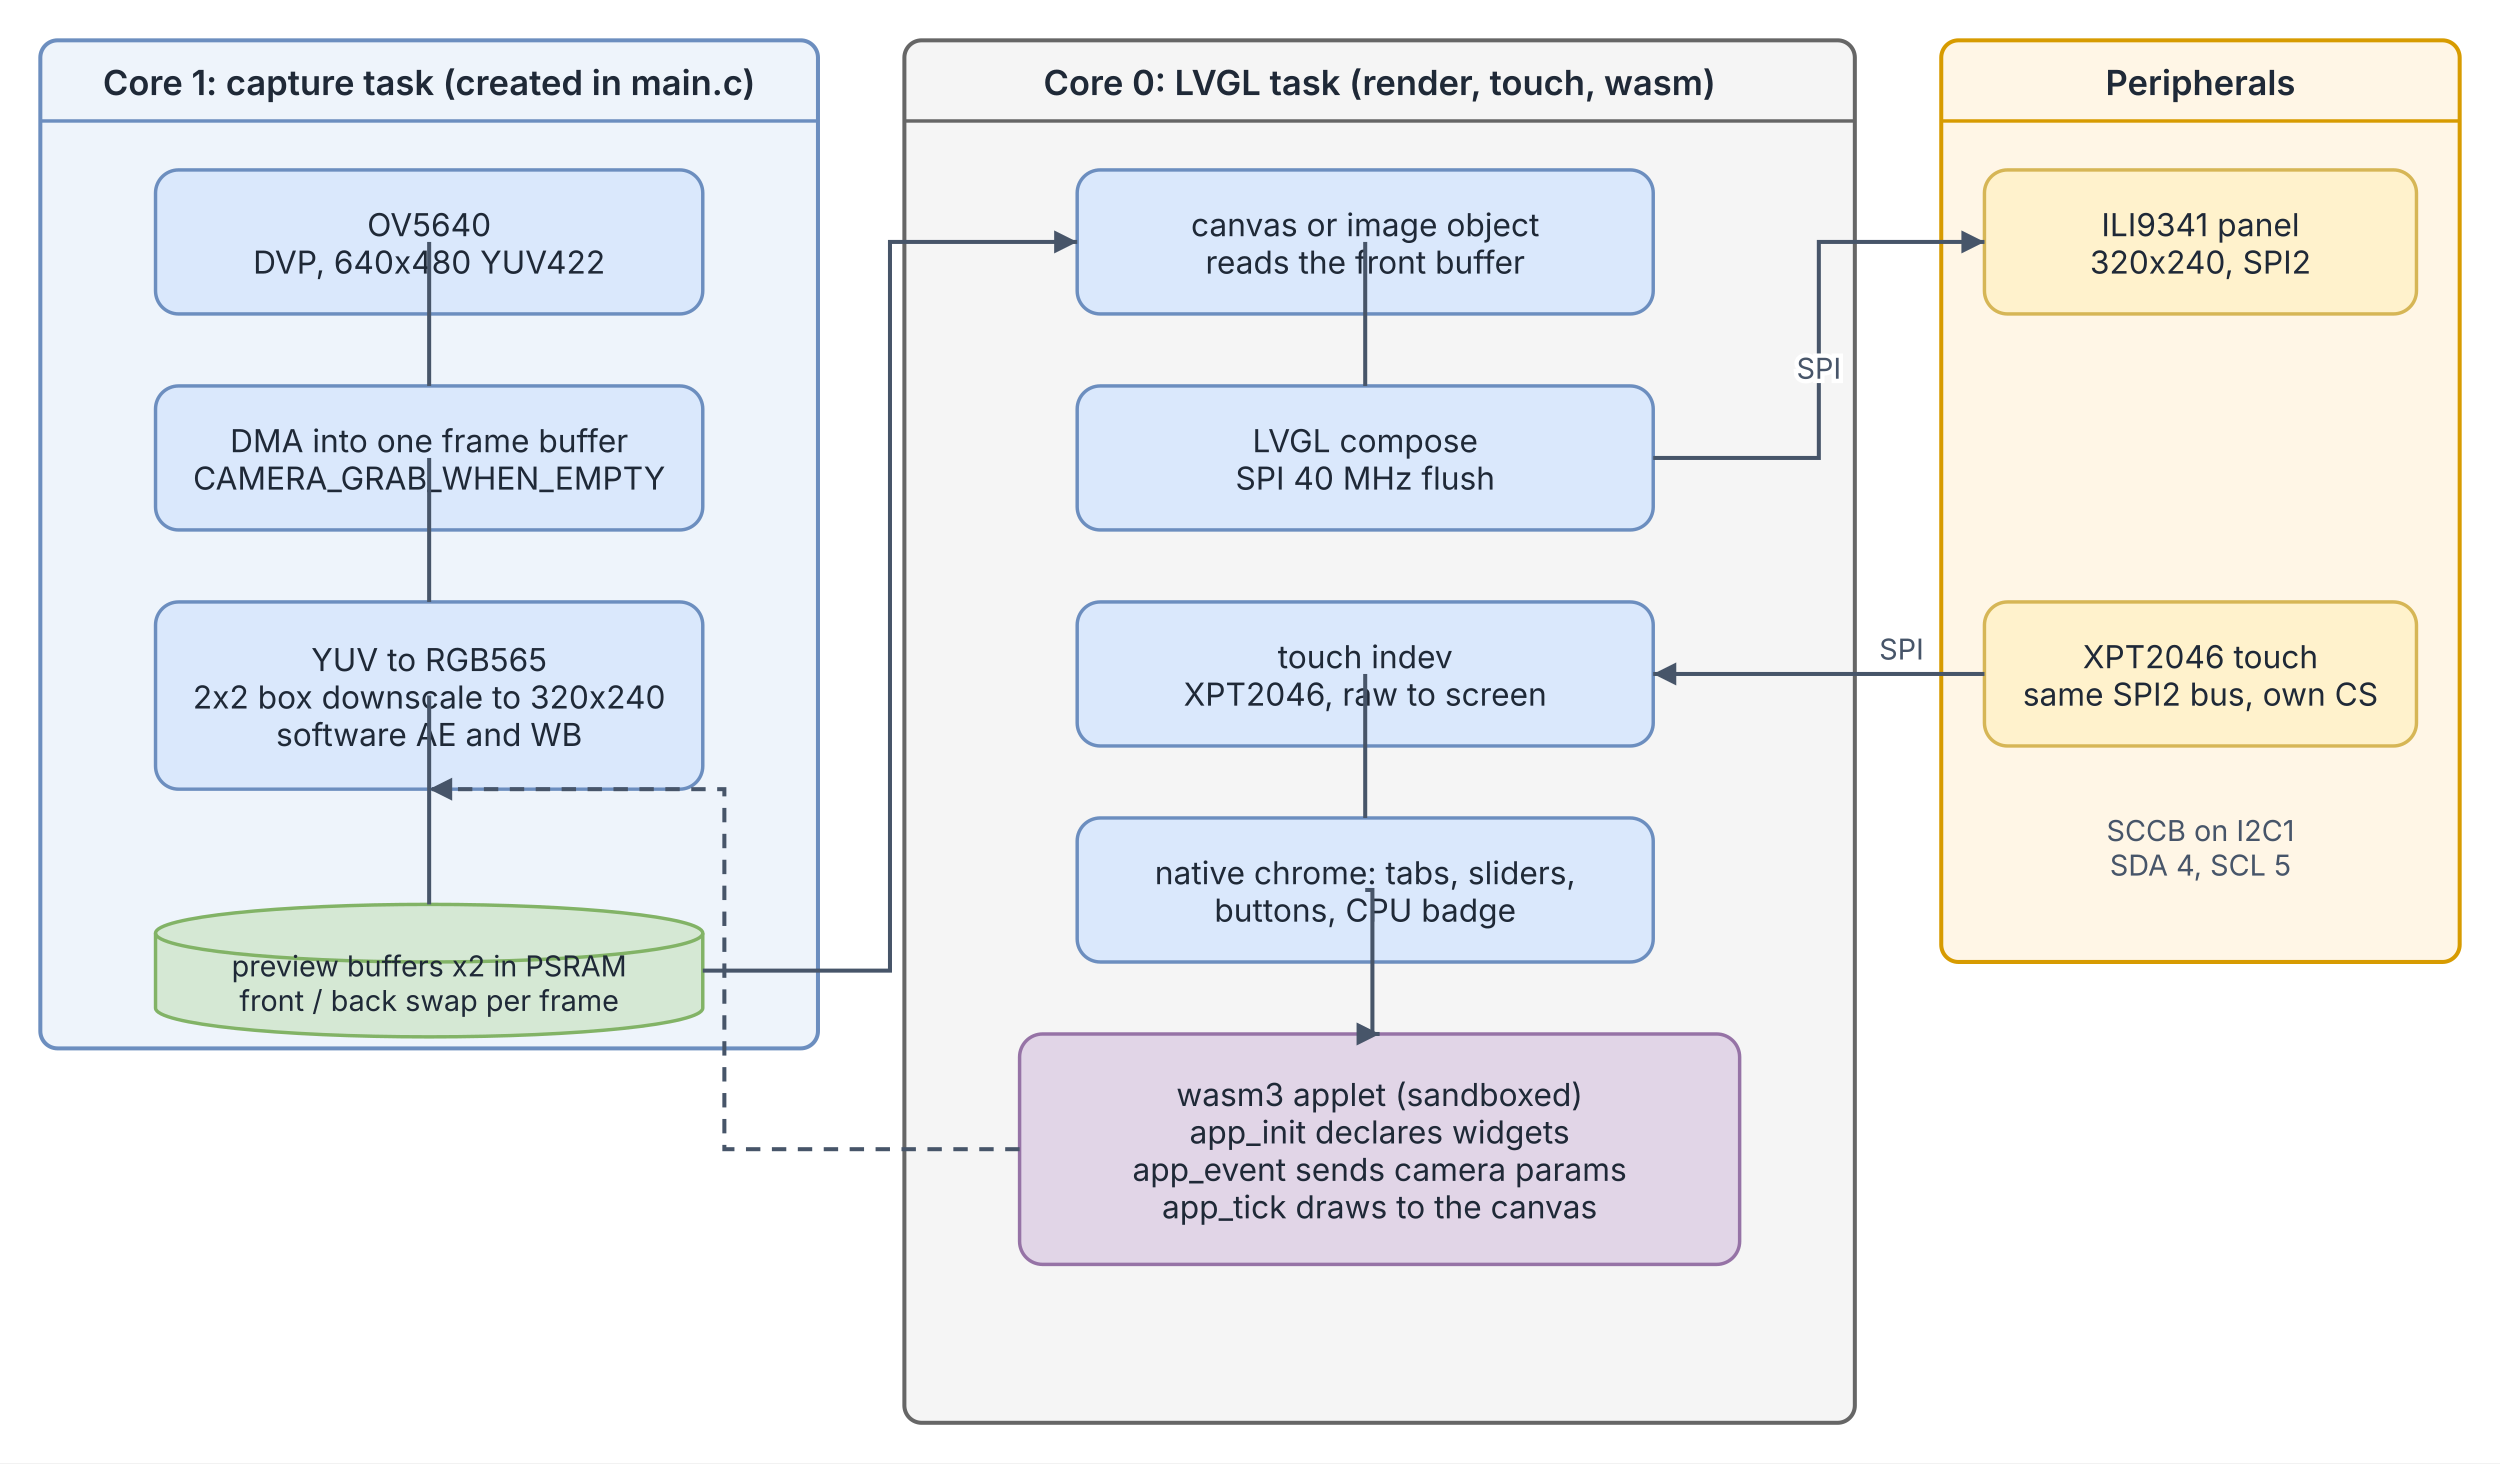
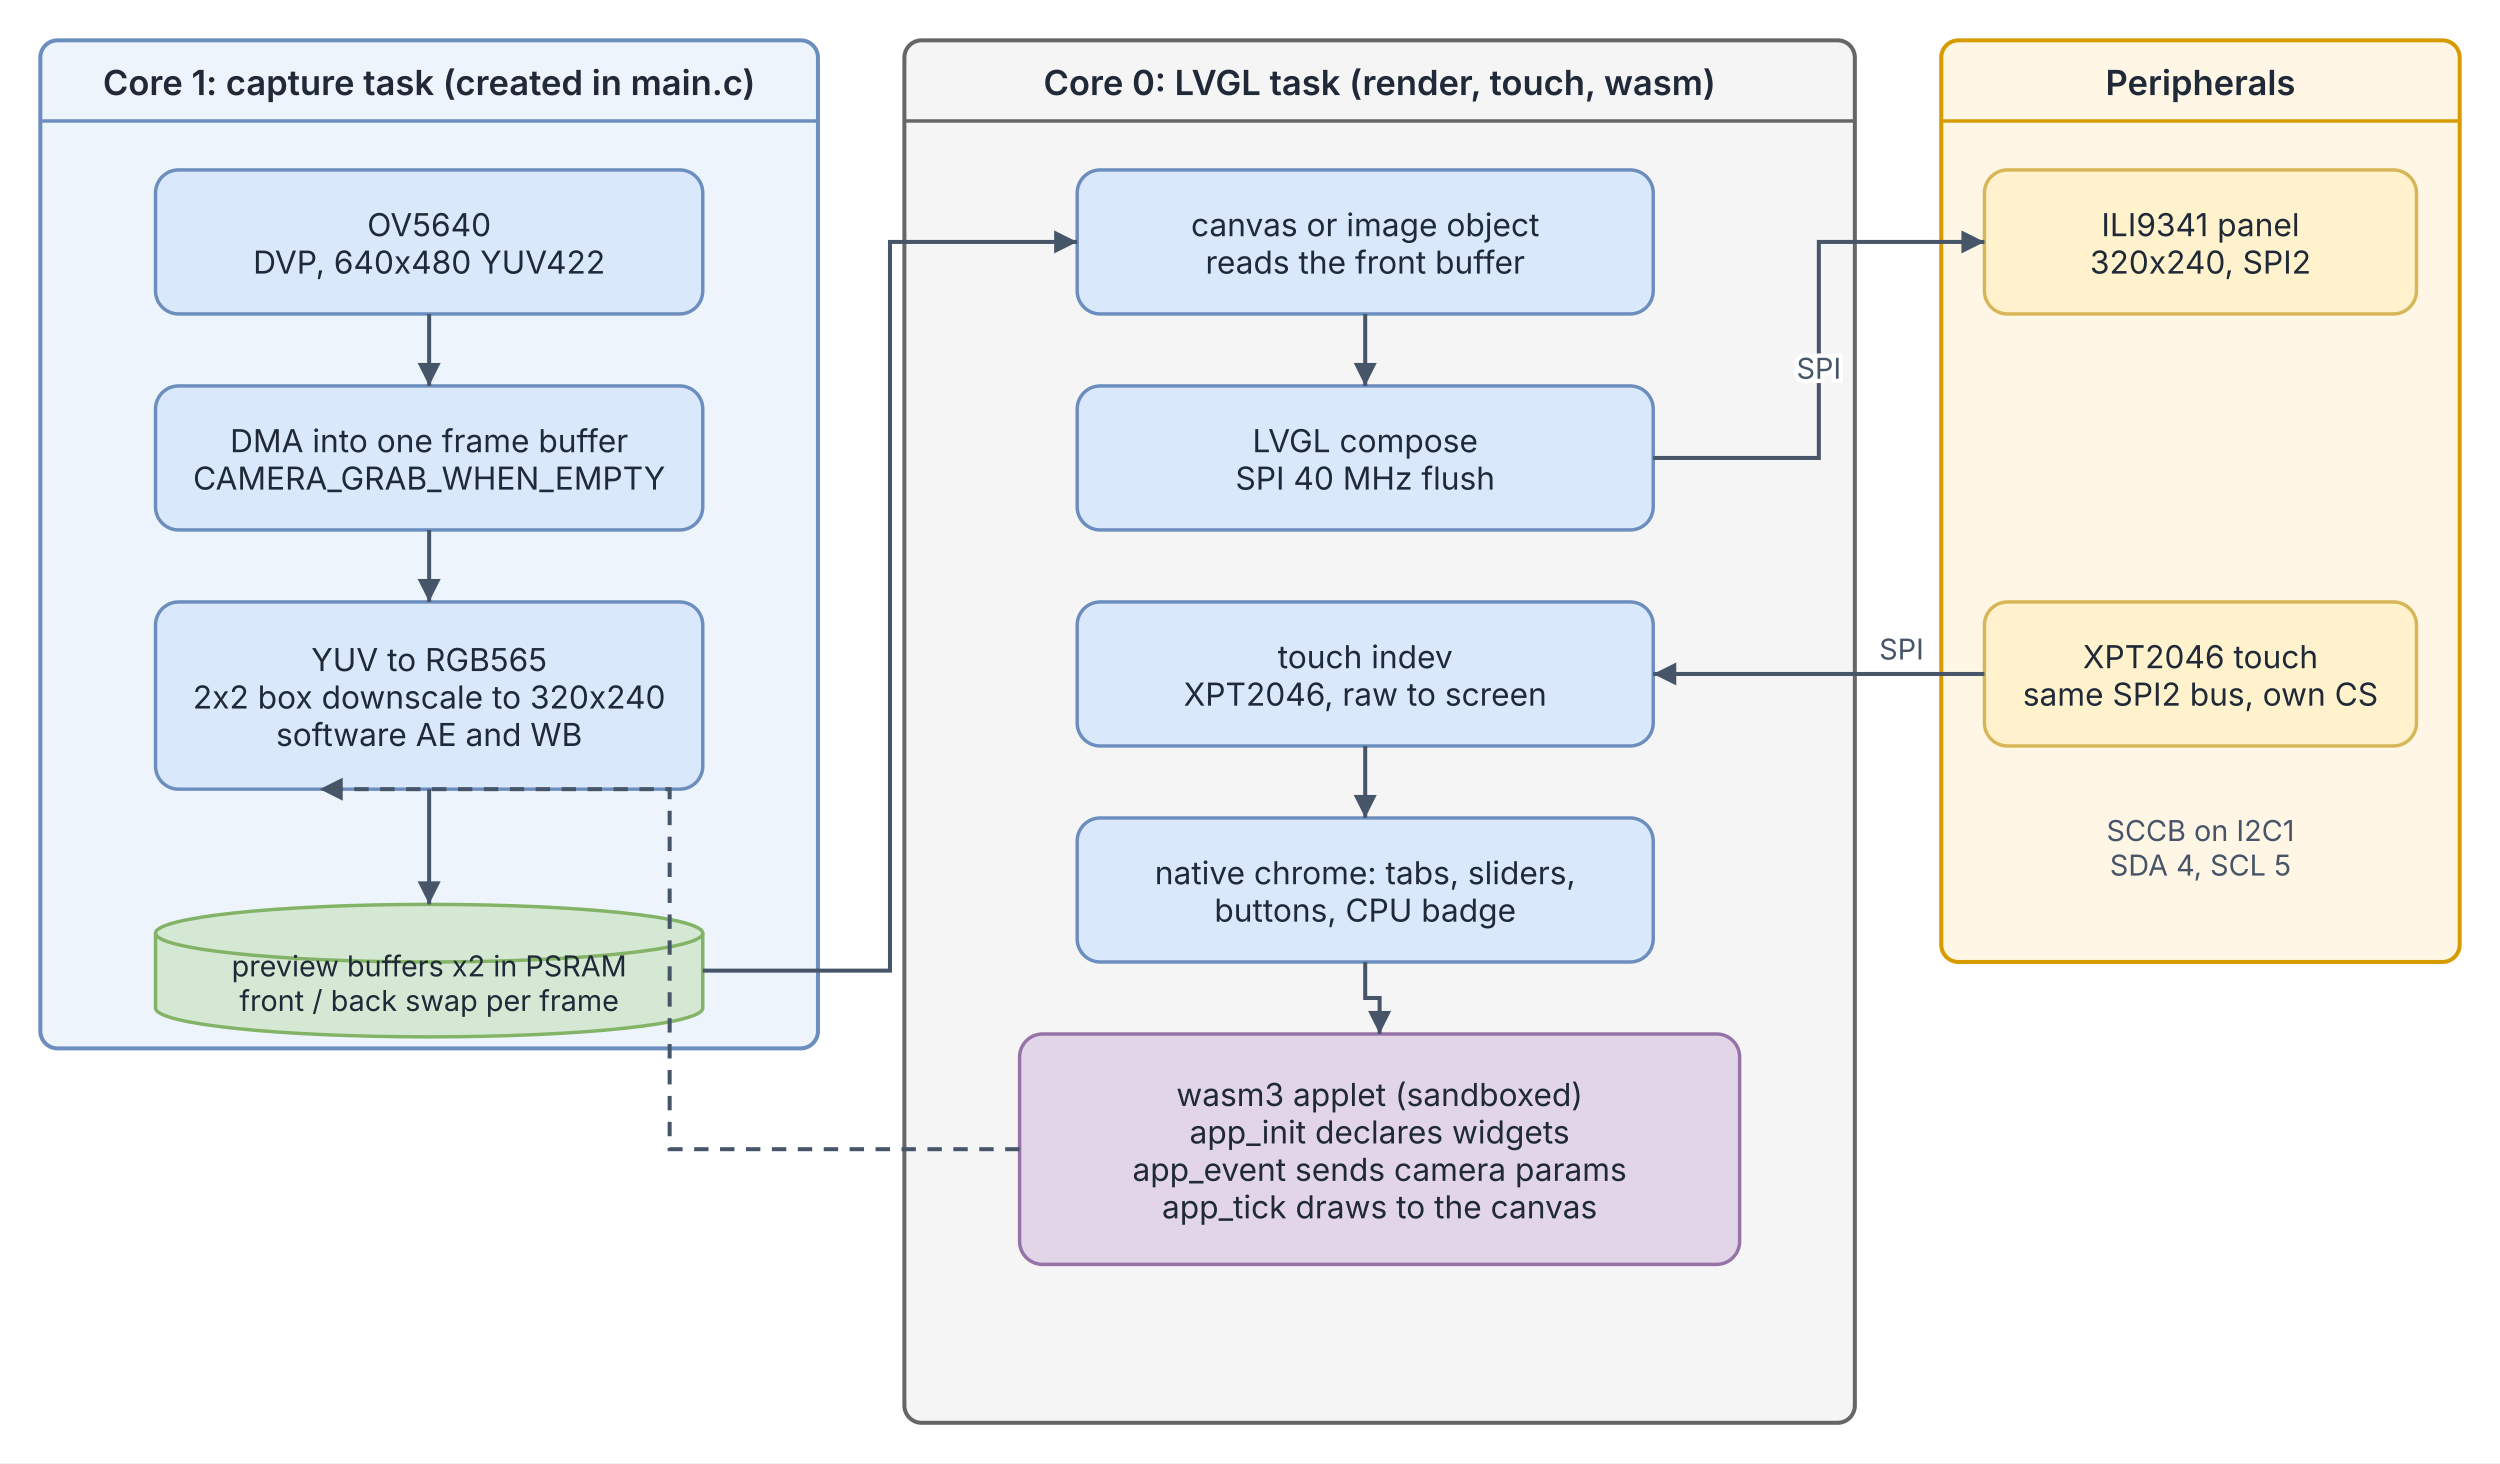
<svg xmlns="http://www.w3.org/2000/svg" width="868" height="508" viewBox="0 0 868 508">
  <rect width="868" height="508" fill="#ffffff" />
  <g transform="translate(-16.0,-26.0)">
    <rect x="30.0" y="40.0" width="270.0" height="350.0" rx="6" fill="#eef4fb" stroke="#6c8ebf" stroke-width="1.4" />
    <path d="M30.0,68.0 h270.0" stroke="#6c8ebf" stroke-width="1.2" />
    <text x="165.0" y="59.0" font-family="Inter, 'Segoe UI', system-ui, sans-serif" font-size="12" font-weight="600" fill="#1f2937" text-anchor="middle">Core 1: capture task (created in main.c)</text>
    <rect x="330.0" y="40.0" width="330.0" height="480.0" rx="6" fill="#f5f5f5" stroke="#666666" stroke-width="1.4" />
    <path d="M330.0,68.0 h330.0" stroke="#666666" stroke-width="1.2" />
    <text x="495.0" y="59.0" font-family="Inter, 'Segoe UI', system-ui, sans-serif" font-size="12" font-weight="600" fill="#1f2937" text-anchor="middle">Core 0: LVGL task (render, touch, wasm)</text>
    <rect x="690.0" y="40.0" width="180.0" height="320.0" rx="6" fill="#fff6e6" stroke="#d79b00" stroke-width="1.4" />
    <path d="M690.0,68.0 h180.0" stroke="#d79b00" stroke-width="1.2" />
    <text x="780.0" y="59.0" font-family="Inter, 'Segoe UI', system-ui, sans-serif" font-size="12" font-weight="600" fill="#1f2937" text-anchor="middle">Peripherals</text>
    <rect x="70.0" y="85.0" width="190.0" height="50.0" rx="8" fill="#dae8fc" stroke="#6c8ebf" stroke-width="1.2" />
    <text x="165.0" y="108.0" font-family="Inter, 'Segoe UI', system-ui, sans-serif" font-size="11" font-weight="400" fill="#1f2937" text-anchor="middle">OV5640</text>
    <text x="165.0" y="121.0" font-family="Inter, 'Segoe UI', system-ui, sans-serif" font-size="11" font-weight="400" fill="#1f2937" text-anchor="middle">DVP, 640x480 YUV422</text>
    <rect x="70.0" y="160.0" width="190.0" height="50.0" rx="8" fill="#dae8fc" stroke="#6c8ebf" stroke-width="1.2" />
    <text x="165.0" y="183.0" font-family="Inter, 'Segoe UI', system-ui, sans-serif" font-size="11" font-weight="400" fill="#1f2937" text-anchor="middle">DMA into one frame buffer</text>
    <text x="165.0" y="196.0" font-family="Inter, 'Segoe UI', system-ui, sans-serif" font-size="11" font-weight="400" fill="#1f2937" text-anchor="middle">CAMERA_GRAB_WHEN_EMPTY</text>
    <rect x="70.0" y="235.0" width="190.0" height="65.0" rx="8" fill="#dae8fc" stroke="#6c8ebf" stroke-width="1.2" />
    <text x="165.0" y="259.0" font-family="Inter, 'Segoe UI', system-ui, sans-serif" font-size="11" font-weight="400" fill="#1f2937" text-anchor="middle">YUV to RGB565</text>
    <text x="165.0" y="272.0" font-family="Inter, 'Segoe UI', system-ui, sans-serif" font-size="11" font-weight="400" fill="#1f2937" text-anchor="middle">2x2 box downscale to 320x240</text>
    <text x="165.0" y="285.0" font-family="Inter, 'Segoe UI', system-ui, sans-serif" font-size="11" font-weight="400" fill="#1f2937" text-anchor="middle">software AE and WB</text>
    <path d="M70.0,350.0 a95.0,10.0 0 0 1 190.0,0 v26.0 a95.0,10.0 0 0 1 -190.0,0 z" fill="#d5e8d4" stroke="#82b366" stroke-width="1.2" />
    <path d="M70.0,350.0 a95.0,10.0 0 0 0 190.0,0" fill="none" stroke="#82b366" stroke-width="1.2" />
    <text x="165.0" y="365.0" font-family="Inter, 'Segoe UI', system-ui, sans-serif" font-size="10" font-weight="400" fill="#1f2937" text-anchor="middle">preview buffers x2 in PSRAM</text>
    <text x="165.0" y="377.0" font-family="Inter, 'Segoe UI', system-ui, sans-serif" font-size="10" font-weight="400" fill="#1f2937" text-anchor="middle">front / back swap per frame</text>
    <rect x="390.0" y="85.0" width="200.0" height="50.0" rx="8" fill="#dae8fc" stroke="#6c8ebf" stroke-width="1.2" />
    <text x="490.0" y="108.0" font-family="Inter, 'Segoe UI', system-ui, sans-serif" font-size="11" font-weight="400" fill="#1f2937" text-anchor="middle">canvas or image object</text>
    <text x="490.0" y="121.0" font-family="Inter, 'Segoe UI', system-ui, sans-serif" font-size="11" font-weight="400" fill="#1f2937" text-anchor="middle">reads the front buffer</text>
    <rect x="390.0" y="160.0" width="200.0" height="50.0" rx="8" fill="#dae8fc" stroke="#6c8ebf" stroke-width="1.2" />
    <text x="490.0" y="183.0" font-family="Inter, 'Segoe UI', system-ui, sans-serif" font-size="11" font-weight="400" fill="#1f2937" text-anchor="middle">LVGL compose</text>
    <text x="490.0" y="196.0" font-family="Inter, 'Segoe UI', system-ui, sans-serif" font-size="11" font-weight="400" fill="#1f2937" text-anchor="middle">SPI 40 MHz flush</text>
    <rect x="390.0" y="235.0" width="200.0" height="50.0" rx="8" fill="#dae8fc" stroke="#6c8ebf" stroke-width="1.2" />
    <text x="490.0" y="258.0" font-family="Inter, 'Segoe UI', system-ui, sans-serif" font-size="11" font-weight="400" fill="#1f2937" text-anchor="middle">touch indev</text>
    <text x="490.0" y="271.0" font-family="Inter, 'Segoe UI', system-ui, sans-serif" font-size="11" font-weight="400" fill="#1f2937" text-anchor="middle">XPT2046, raw to screen</text>
    <rect x="390.0" y="310.0" width="200.0" height="50.0" rx="8" fill="#dae8fc" stroke="#6c8ebf" stroke-width="1.2" />
    <text x="490.0" y="333.0" font-family="Inter, 'Segoe UI', system-ui, sans-serif" font-size="11" font-weight="400" fill="#1f2937" text-anchor="middle">native chrome: tabs, sliders,</text>
    <text x="490.0" y="346.0" font-family="Inter, 'Segoe UI', system-ui, sans-serif" font-size="11" font-weight="400" fill="#1f2937" text-anchor="middle">buttons, CPU badge</text>
    <rect x="370.0" y="385.0" width="250.0" height="80.0" rx="8" fill="#e1d5e7" stroke="#9673a6" stroke-width="1.2" />
    <text x="495.0" y="410.0" font-family="Inter, 'Segoe UI', system-ui, sans-serif" font-size="11" font-weight="400" fill="#1f2937" text-anchor="middle">wasm3 applet (sandboxed)</text>
    <text x="495.0" y="423.0" font-family="Inter, 'Segoe UI', system-ui, sans-serif" font-size="11" font-weight="400" fill="#1f2937" text-anchor="middle">app_init declares widgets</text>
    <text x="495.0" y="436.0" font-family="Inter, 'Segoe UI', system-ui, sans-serif" font-size="11" font-weight="400" fill="#1f2937" text-anchor="middle">app_event sends camera params</text>
    <text x="495.0" y="449.0" font-family="Inter, 'Segoe UI', system-ui, sans-serif" font-size="11" font-weight="400" fill="#1f2937" text-anchor="middle">app_tick draws to the canvas</text>
    <text x="780.0" y="318.0" font-family="Inter, 'Segoe UI', system-ui, sans-serif" font-size="10" font-weight="400" fill="#475569" text-anchor="middle">SCCB on I2C1</text>
    <text x="780.0" y="330.0" font-family="Inter, 'Segoe UI', system-ui, sans-serif" font-size="10" font-weight="400" fill="#475569" text-anchor="middle">SDA 4, SCL 5</text>
    <rect x="705.0" y="85.0" width="150.0" height="50.0" rx="8" fill="#fff2cc" stroke="#d6b656" stroke-width="1.2" />
    <text x="780.0" y="108.0" font-family="Inter, 'Segoe UI', system-ui, sans-serif" font-size="11" font-weight="400" fill="#1f2937" text-anchor="middle">ILI9341 panel</text>
    <text x="780.0" y="121.0" font-family="Inter, 'Segoe UI', system-ui, sans-serif" font-size="11" font-weight="400" fill="#1f2937" text-anchor="middle">320x240, SPI2</text>
    <rect x="705.0" y="235.0" width="150.0" height="50.0" rx="8" fill="#fff2cc" stroke="#d6b656" stroke-width="1.2" />
    <text x="780.0" y="258.0" font-family="Inter, 'Segoe UI', system-ui, sans-serif" font-size="11" font-weight="400" fill="#1f2937" text-anchor="middle">XPT2046 touch</text>
    <text x="780.0" y="271.0" font-family="Inter, 'Segoe UI', system-ui, sans-serif" font-size="11" font-weight="400" fill="#1f2937" text-anchor="middle">same SPI2 bus, own CS</text>
-     <polyline points="165.0,110.0 165.0,110.0 165.0,160.0 165.0,160.0" fill="none" stroke="#475569" stroke-width="1.4" />
-     <path d="M165.0,160.0 L165.0,160.0 L165.0,160.0 z" fill="#475569" />
-     <polyline points="165.0,185.0 165.0,185.0 165.0,235.0 165.0,235.0" fill="none" stroke="#475569" stroke-width="1.4" />
-     <path d="M165.0,235.0 L165.0,235.0 L165.0,235.0 z" fill="#475569" />
-     <polyline points="165.0,267.5 165.0,267.5 165.0,340.0 165.0,340.0" fill="none" stroke="#475569" stroke-width="1.4" />
-     <path d="M165.0,340.0 L165.0,340.0 L165.0,340.0 z" fill="#475569" />
+     <polyline points="165.0,135.0 165.0,147.5 165.0,147.5 165.0,160.0" fill="none" stroke="#475569" stroke-width="1.4" />
+     <path d="M165.0,160.0 L161.0,152.0 L169.0,152.0 z" fill="#475569" />
+     <polyline points="165.0,210.0 165.0,222.5 165.0,222.5 165.0,235.0" fill="none" stroke="#475569" stroke-width="1.4" />
+     <path d="M165.0,235.0 L161.0,227.0 L169.0,227.0 z" fill="#475569" />
+     <polyline points="165.0,300.0 165.0,320.0 165.0,320.0 165.0,340.0" fill="none" stroke="#475569" stroke-width="1.4" />
+     <path d="M165.0,340.0 L161.0,332.0 L169.0,332.0 z" fill="#475569" />
    <polyline points="260.0,363.0 325.0,363.0 325.0,110.0 390.0,110.0" fill="none" stroke="#475569" stroke-width="1.4" />
    <path d="M390.0,110.0 L382.0,114.0 L382.0,106.0 z" fill="#475569" />
-     <polyline points="490.0,110.0 490.0,110.0 490.0,160.0 490.0,160.0" fill="none" stroke="#475569" stroke-width="1.4" />
-     <path d="M490.0,160.0 L490.0,160.0 L490.0,160.0 z" fill="#475569" />
+     <polyline points="490.0,135.0 490.0,147.5 490.0,147.5 490.0,160.0" fill="none" stroke="#475569" stroke-width="1.4" />
+     <path d="M490.0,160.0 L486.0,152.0 L494.0,152.0 z" fill="#475569" />
    <polyline points="590.0,185.0 647.5,185.0 647.5,110.0 705.0,110.0" fill="none" stroke="#475569" stroke-width="1.4" />
    <path d="M705.0,110.0 L697.0,114.0 L697.0,106.0 z" fill="#475569" />
    <text x="647.5" y="157.5" font-family="Inter, 'Segoe UI', system-ui, sans-serif" font-size="10" fill="#475569" text-anchor="middle" paint-order="stroke" stroke="#ffffff" stroke-width="3">SPI</text>
    <polyline points="705.0,260.0 647.5,260.0 647.5,260.0 590.0,260.0" fill="none" stroke="#475569" stroke-width="1.4" />
    <path d="M590.0,260.0 L598.0,256.0 L598.0,264.0 z" fill="#475569" />
    <text x="676.2" y="255.0" font-family="Inter, 'Segoe UI', system-ui, sans-serif" font-size="10" fill="#475569" text-anchor="middle" paint-order="stroke" stroke="#ffffff" stroke-width="3">SPI</text>
-     <polyline points="490.0,260.0 490.0,260.0 490.0,310.0 490.0,310.0" fill="none" stroke="#475569" stroke-width="1.4" />
-     <path d="M490.0,310.0 L490.0,310.0 L490.0,310.0 z" fill="#475569" />
-     <polyline points="490.0,335.0 492.5,335.0 492.5,385.0 495.0,385.0" fill="none" stroke="#475569" stroke-width="1.4" />
-     <path d="M495.0,385.0 L487.0,389.0 L487.0,381.0 z" fill="#475569" />
-     <polyline points="370.0,425.0 267.5,425.0 267.5,300.0 165.0,300.0" fill="none" stroke="#475569" stroke-width="1.4" stroke-dasharray="5 4" />
-     <path d="M165.0,300.0 L173.0,296.0 L173.0,304.0 z" fill="#475569" />
+     <polyline points="490.0,285.0 490.0,297.5 490.0,297.5 490.0,310.0" fill="none" stroke="#475569" stroke-width="1.4" />
+     <path d="M490.0,310.0 L486.0,302.0 L494.0,302.0 z" fill="#475569" />
+     <polyline points="490.0,360.0 490.0,372.5 495.0,372.5 495.0,385.0" fill="none" stroke="#475569" stroke-width="1.4" />
+     <path d="M495.0,385.0 L491.0,377.0 L499.0,377.0 z" fill="#475569" />
+     <polyline points="370.0,425.0 248.5,425.0 248.5,300.0 127.0,300.0" fill="none" stroke="#475569" stroke-width="1.4" stroke-dasharray="5 4" />
+     <path d="M127.0,300.0 L135.0,296.0 L135.0,304.0 z" fill="#475569" />
  </g>
</svg>
